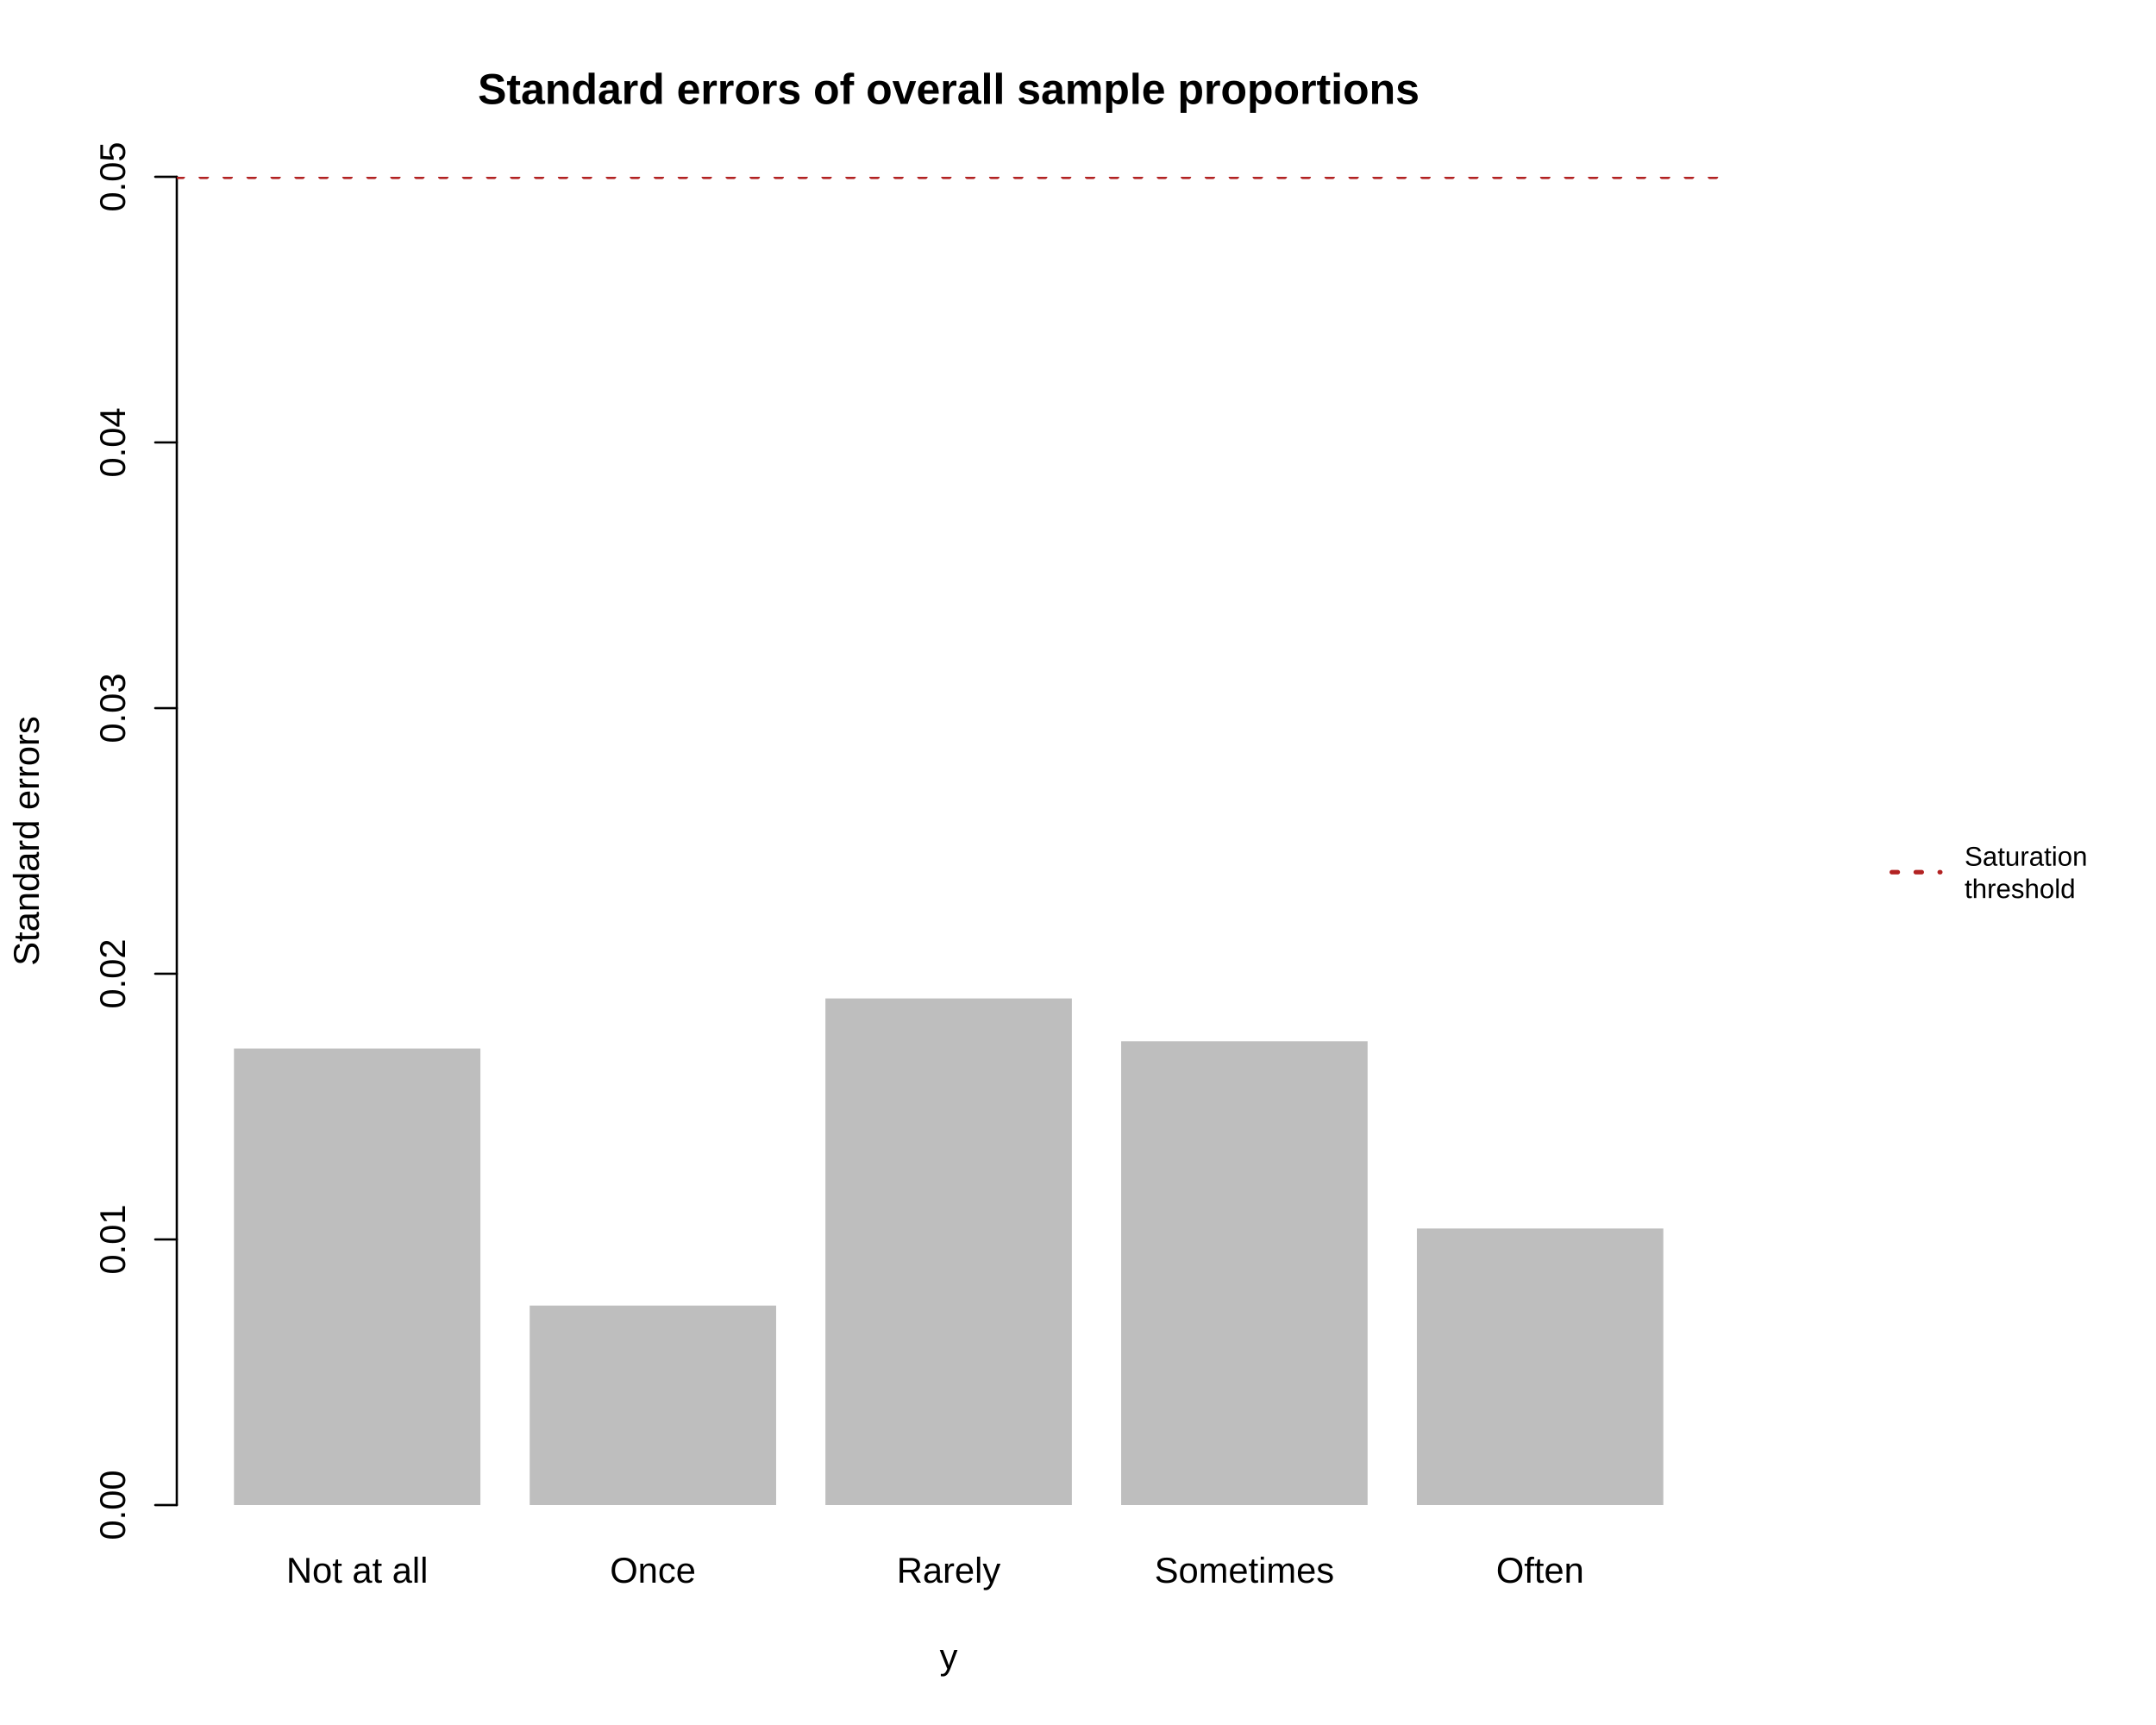
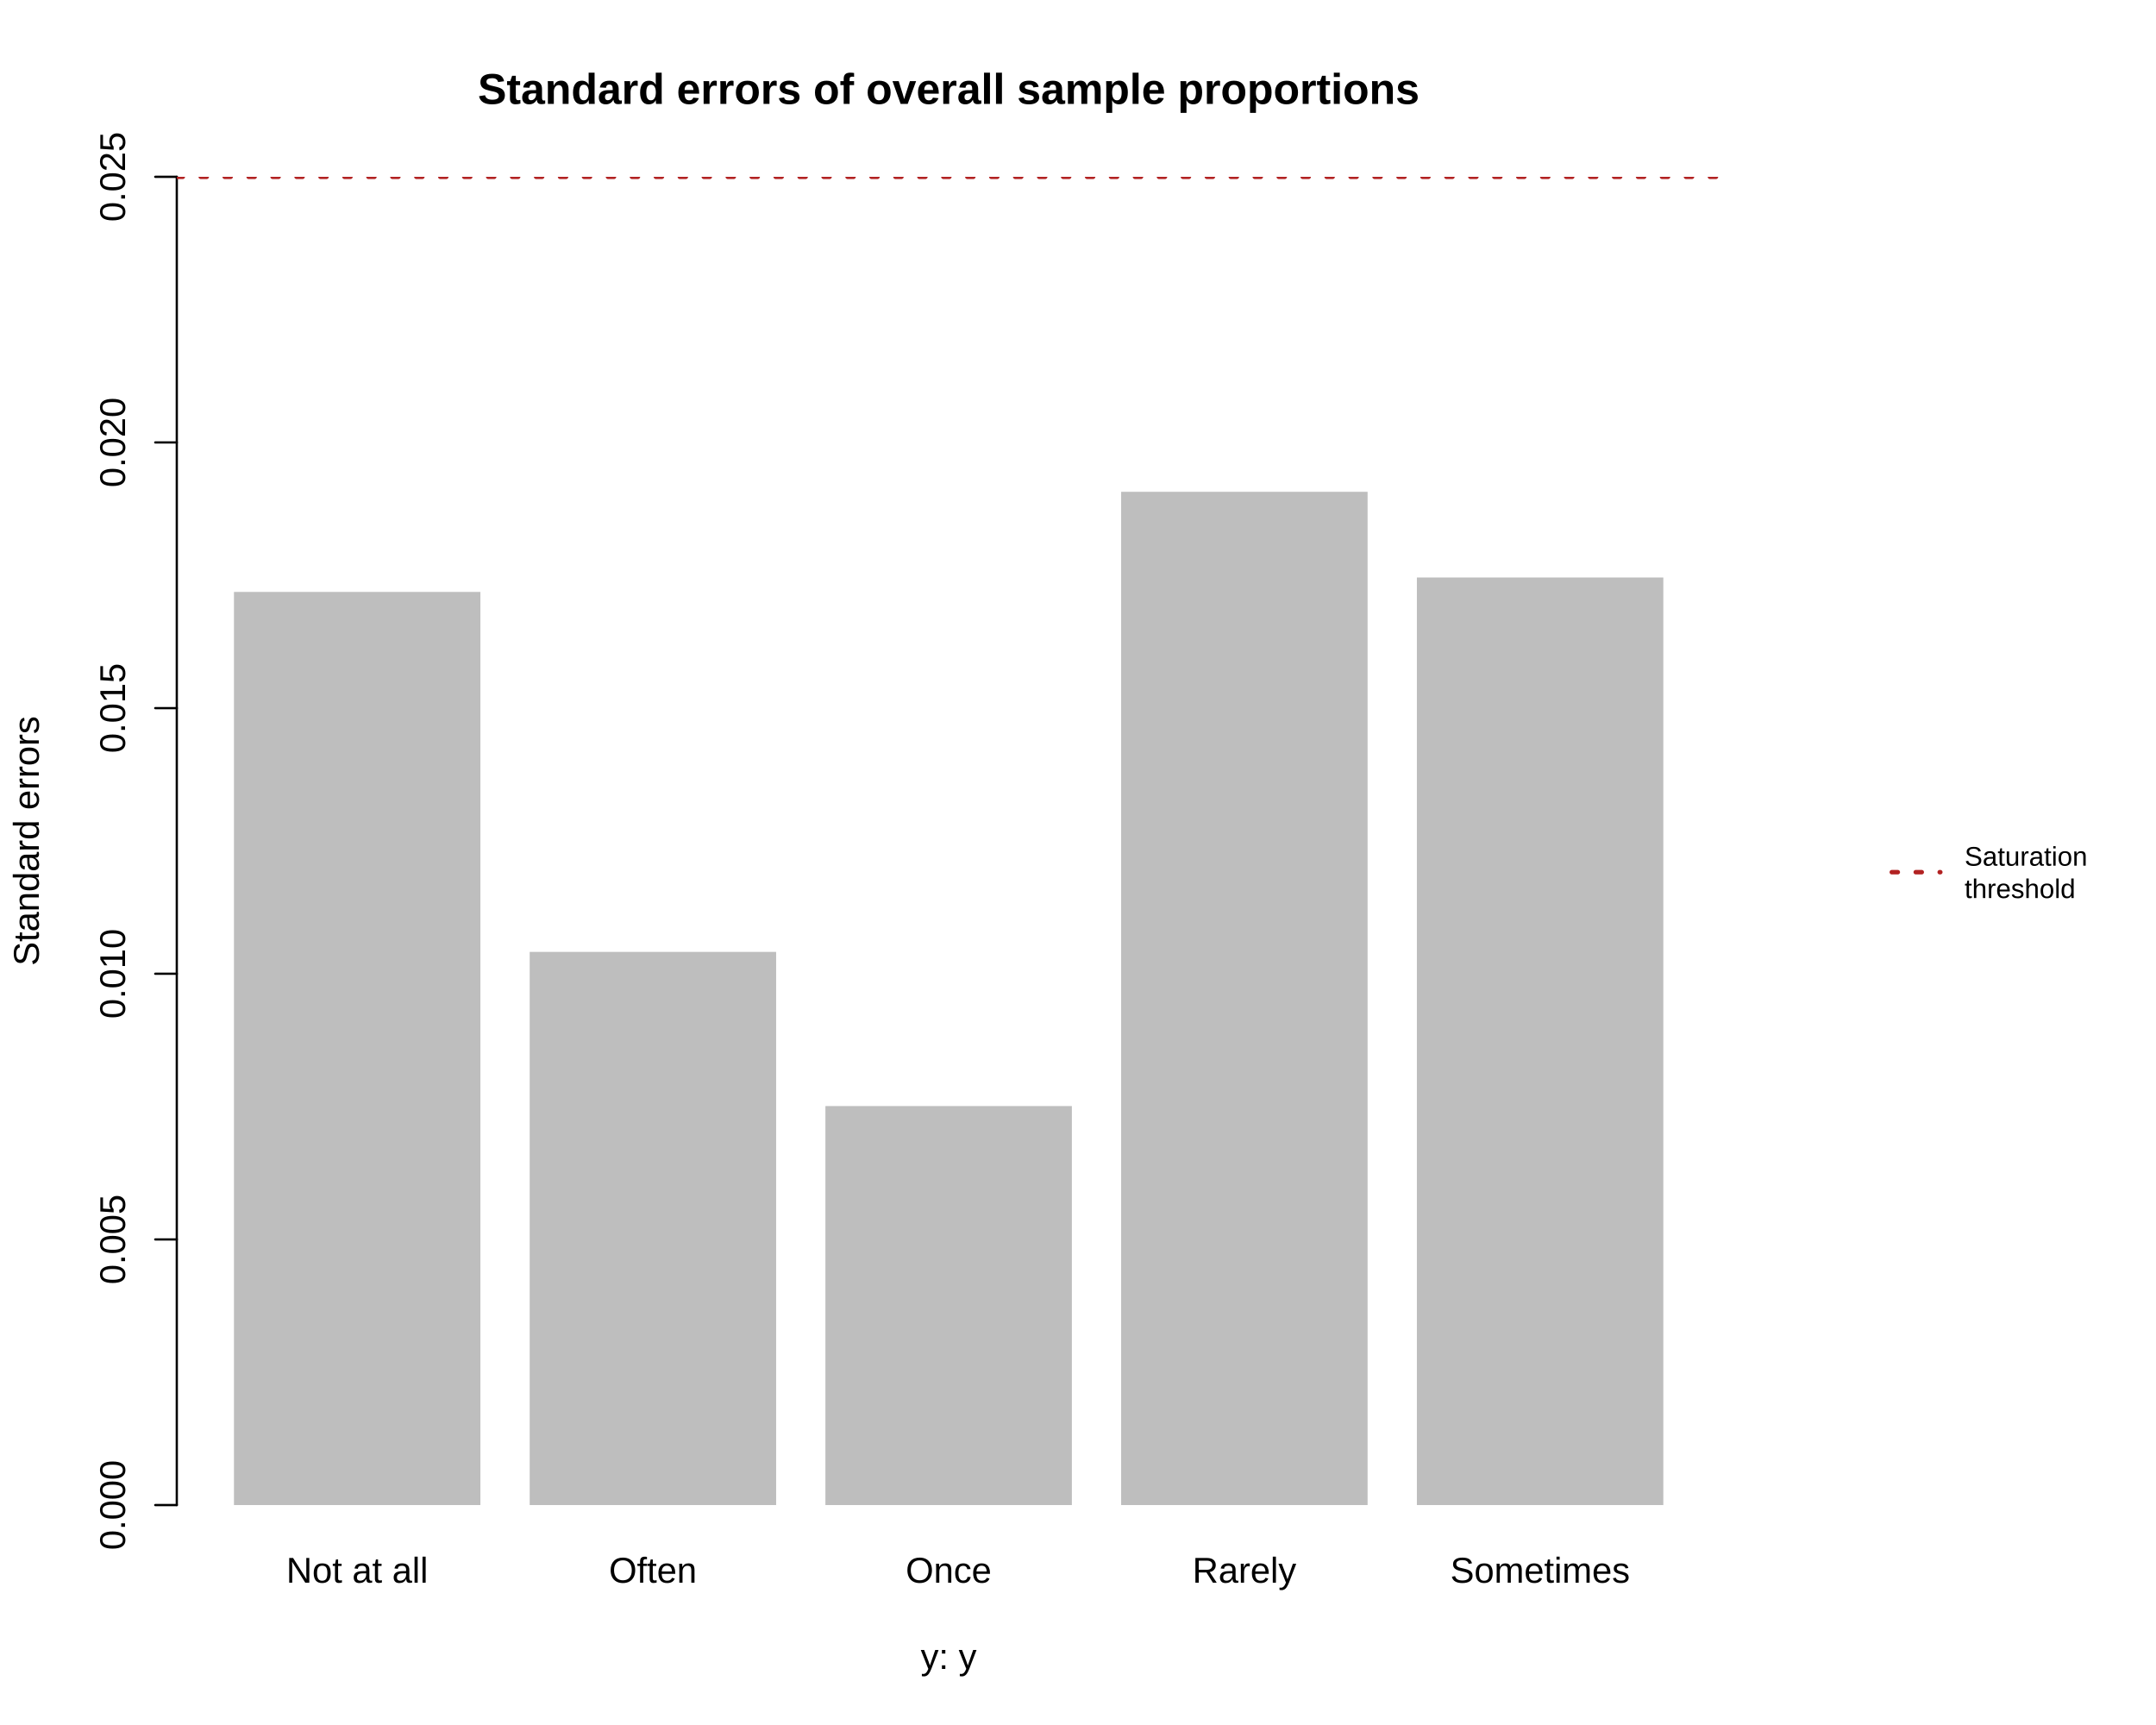
<svg xmlns="http://www.w3.org/2000/svg" class="svglite" width="720.00pt" height="576.00pt" viewBox="0 0 720.00 576.00">
  <defs>
    <style type="text/css">
    .svglite line, .svglite polyline, .svglite polygon, .svglite path, .svglite rect, .svglite circle {
      fill: none;
      stroke: #000000;
      stroke-linecap: round;
      stroke-linejoin: round;
      stroke-miterlimit: 10.00;
    }
    .svglite text {
      white-space: pre;
    }
  </style>
  </defs>
  <rect width="100%" height="100%" style="stroke: none; fill: #FFFFFF;" />
  <defs>
    <clipPath id="cpMC4wMHw3MjAuMDB8MC4wMHw1NzYuMDA=">
      <rect x="0.00" y="0.00" width="720.00" height="576.00" />
    </clipPath>
  </defs>
  <g clip-path="url(#cpMC4wMHw3MjAuMDB8MC4wMHw1NzYuMDA=)">
</g>
  <defs>
    <clipPath id="cpMC4wMHw2MDQuODB8MC4wMHw1NzYuMDA=">
      <rect x="0.00" y="0.00" width="604.80" height="576.00" />
    </clipPath>
  </defs>
  <g clip-path="url(#cpMC4wMHw2MDQuODB8MC4wMHw1NzYuMDA=)">
-     <rect x="78.13" y="350.10" width="82.30" height="152.46" style="stroke-width: 0.75; stroke: none; fill: #BEBEBE;" />
-     <rect x="176.89" y="435.95" width="82.30" height="66.61" style="stroke-width: 0.75; stroke: none; fill: #BEBEBE;" />
-     <rect x="275.65" y="333.39" width="82.30" height="169.17" style="stroke-width: 0.75; stroke: none; fill: #BEBEBE;" />
-     <rect x="374.41" y="347.70" width="82.30" height="154.86" style="stroke-width: 0.75; stroke: none; fill: #BEBEBE;" />
-     <rect x="473.17" y="410.21" width="82.30" height="92.35" style="stroke-width: 0.75; stroke: none; fill: #BEBEBE;" />
+     <rect x="78.13" y="197.65" width="82.30" height="304.91" style="stroke-width: 0.75; stroke: none; fill: #BEBEBE;" />
+     <rect x="176.89" y="317.85" width="82.30" height="184.71" style="stroke-width: 0.75; stroke: none; fill: #BEBEBE;" />
+     <rect x="275.65" y="369.33" width="82.30" height="133.23" style="stroke-width: 0.75; stroke: none; fill: #BEBEBE;" />
+     <rect x="374.41" y="164.22" width="82.30" height="338.34" style="stroke-width: 0.75; stroke: none; fill: #BEBEBE;" />
+     <rect x="473.17" y="192.83" width="82.30" height="309.73" style="stroke-width: 0.75; stroke: none; fill: #BEBEBE;" />
  </g>
  <g clip-path="url(#cpMC4wMHw3MjAuMDB8MC4wMHw1NzYuMDA=)">
    <text x="119.28" y="528.48" text-anchor="middle" style="font-size: 12.00px; font-family: &quot;Arial&quot;;" textLength="47.35px" lengthAdjust="spacingAndGlyphs">Not at all</text>
-     <text x="218.04" y="528.48" text-anchor="middle" style="font-size: 12.00px; font-family: &quot;Arial&quot;;" textLength="28.68px" lengthAdjust="spacingAndGlyphs">Once</text>
-     <text x="316.80" y="528.48" text-anchor="middle" style="font-size: 12.00px; font-family: &quot;Arial&quot;;" textLength="34.68px" lengthAdjust="spacingAndGlyphs">Rarely</text>
-     <text x="415.56" y="528.48" text-anchor="middle" style="font-size: 12.00px; font-family: &quot;Arial&quot;;" textLength="60.01px" lengthAdjust="spacingAndGlyphs">Sometimes</text>
-     <text x="514.32" y="528.48" text-anchor="middle" style="font-size: 12.00px; font-family: &quot;Arial&quot;;" textLength="29.35px" lengthAdjust="spacingAndGlyphs">Often</text>
+     <text x="218.04" y="528.48" text-anchor="middle" style="font-size: 12.00px; font-family: &quot;Arial&quot;;" textLength="29.35px" lengthAdjust="spacingAndGlyphs">Often</text>
+     <text x="316.80" y="528.48" text-anchor="middle" style="font-size: 12.00px; font-family: &quot;Arial&quot;;" textLength="28.68px" lengthAdjust="spacingAndGlyphs">Once</text>
+     <text x="415.56" y="528.48" text-anchor="middle" style="font-size: 12.00px; font-family: &quot;Arial&quot;;" textLength="34.68px" lengthAdjust="spacingAndGlyphs">Rarely</text>
+     <text x="514.32" y="528.48" text-anchor="middle" style="font-size: 12.00px; font-family: &quot;Arial&quot;;" textLength="60.01px" lengthAdjust="spacingAndGlyphs">Sometimes</text>
  </g>
  <g clip-path="url(#cpMC4wMHw2MDQuODB8MC4wMHw1NzYuMDA=)">
    <text x="316.80" y="34.70" text-anchor="middle" style="font-size: 14.40px; font-weight: bold; font-family: &quot;Arial&quot;;" textLength="314.31px" lengthAdjust="spacingAndGlyphs">Standard errors of overall sample proportions</text>
-     <text x="316.80" y="557.28" text-anchor="middle" style="font-size: 12.00px; font-family: &quot;Arial&quot;;" textLength="6.00px" lengthAdjust="spacingAndGlyphs">y</text>
+     <text x="316.80" y="557.28" text-anchor="middle" style="font-size: 12.00px; font-family: &quot;Arial&quot;;" textLength="18.66px" lengthAdjust="spacingAndGlyphs">y: y</text>
    <text transform="translate(12.96,280.80) rotate(-90)" text-anchor="middle" style="font-size: 12.00px; font-family: &quot;Arial&quot;;" textLength="83.38px" lengthAdjust="spacingAndGlyphs">Standard errors</text>
  </g>
  <g clip-path="url(#cpMC4wMHw3MjAuMDB8MC4wMHw1NzYuMDA=)">
    <line x1="59.04" y1="502.56" x2="59.04" y2="59.04" style="stroke-width: 0.75;" />
    <line x1="59.04" y1="502.56" x2="51.84" y2="502.56" style="stroke-width: 0.75;" />
    <line x1="59.04" y1="413.86" x2="51.84" y2="413.86" style="stroke-width: 0.75;" />
    <line x1="59.04" y1="325.15" x2="51.84" y2="325.15" style="stroke-width: 0.75;" />
    <line x1="59.04" y1="236.45" x2="51.84" y2="236.45" style="stroke-width: 0.75;" />
    <line x1="59.04" y1="147.74" x2="51.84" y2="147.74" style="stroke-width: 0.75;" />
    <line x1="59.04" y1="59.04" x2="51.84" y2="59.04" style="stroke-width: 0.75;" />
-     <text transform="translate(41.76,502.56) rotate(-90)" text-anchor="middle" style="font-size: 12.00px; font-family: &quot;Arial&quot;;" textLength="23.36px" lengthAdjust="spacingAndGlyphs">0.00</text>
-     <text transform="translate(41.76,413.86) rotate(-90)" text-anchor="middle" style="font-size: 12.00px; font-family: &quot;Arial&quot;;" textLength="23.36px" lengthAdjust="spacingAndGlyphs">0.01</text>
-     <text transform="translate(41.76,325.15) rotate(-90)" text-anchor="middle" style="font-size: 12.00px; font-family: &quot;Arial&quot;;" textLength="23.36px" lengthAdjust="spacingAndGlyphs">0.02</text>
-     <text transform="translate(41.76,236.45) rotate(-90)" text-anchor="middle" style="font-size: 12.00px; font-family: &quot;Arial&quot;;" textLength="23.36px" lengthAdjust="spacingAndGlyphs">0.03</text>
-     <text transform="translate(41.76,147.74) rotate(-90)" text-anchor="middle" style="font-size: 12.00px; font-family: &quot;Arial&quot;;" textLength="23.36px" lengthAdjust="spacingAndGlyphs">0.04</text>
-     <text transform="translate(41.76,59.04) rotate(-90)" text-anchor="middle" style="font-size: 12.00px; font-family: &quot;Arial&quot;;" textLength="23.36px" lengthAdjust="spacingAndGlyphs">0.05</text>
+     <text transform="translate(41.76,502.56) rotate(-90)" text-anchor="middle" style="font-size: 12.00px; font-family: &quot;Arial&quot;;" textLength="30.03px" lengthAdjust="spacingAndGlyphs">0.000</text>
+     <text transform="translate(41.76,413.86) rotate(-90)" text-anchor="middle" style="font-size: 12.00px; font-family: &quot;Arial&quot;;" textLength="30.03px" lengthAdjust="spacingAndGlyphs">0.005</text>
+     <text transform="translate(41.76,325.15) rotate(-90)" text-anchor="middle" style="font-size: 12.00px; font-family: &quot;Arial&quot;;" textLength="30.03px" lengthAdjust="spacingAndGlyphs">0.010</text>
+     <text transform="translate(41.76,236.45) rotate(-90)" text-anchor="middle" style="font-size: 12.00px; font-family: &quot;Arial&quot;;" textLength="30.03px" lengthAdjust="spacingAndGlyphs">0.015</text>
+     <text transform="translate(41.76,147.74) rotate(-90)" text-anchor="middle" style="font-size: 12.00px; font-family: &quot;Arial&quot;;" textLength="30.03px" lengthAdjust="spacingAndGlyphs">0.020</text>
+     <text transform="translate(41.76,59.04) rotate(-90)" text-anchor="middle" style="font-size: 12.00px; font-family: &quot;Arial&quot;;" textLength="30.03px" lengthAdjust="spacingAndGlyphs">0.025</text>
  </g>
  <defs>
    <clipPath id="cpNTkuMDR8NTc0LjU2fDU5LjA0fDUwMi41Ng==">
      <rect x="59.04" y="59.04" width="515.52" height="443.52" />
    </clipPath>
  </defs>
  <g clip-path="url(#cpNTkuMDR8NTc0LjU2fDU5LjA0fDUwMi41Ng==)">
    <line x1="59.04" y1="59.04" x2="574.56" y2="59.04" style="stroke-width: 1.50; stroke: #B22222; stroke-dasharray: 2.00,6.00;" />
  </g>
  <g clip-path="url(#cpMC4wMHw3MjAuMDB8MC4wMHw1NzYuMDA=)">
    <line x1="631.77" y1="291.23" x2="647.97" y2="291.23" style="stroke-width: 1.50; stroke: #B22222; stroke-dasharray: 2.00,6.00;" />
    <text x="656.07" y="289.06" style="font-size: 9.00px; font-family: &quot;Arial&quot;;" textLength="41.02px" lengthAdjust="spacingAndGlyphs">Saturation</text>
    <text x="656.07" y="299.86" style="font-size: 9.00px; font-family: &quot;Arial&quot;;" textLength="37.02px" lengthAdjust="spacingAndGlyphs">threshold</text>
  </g>
</svg>
